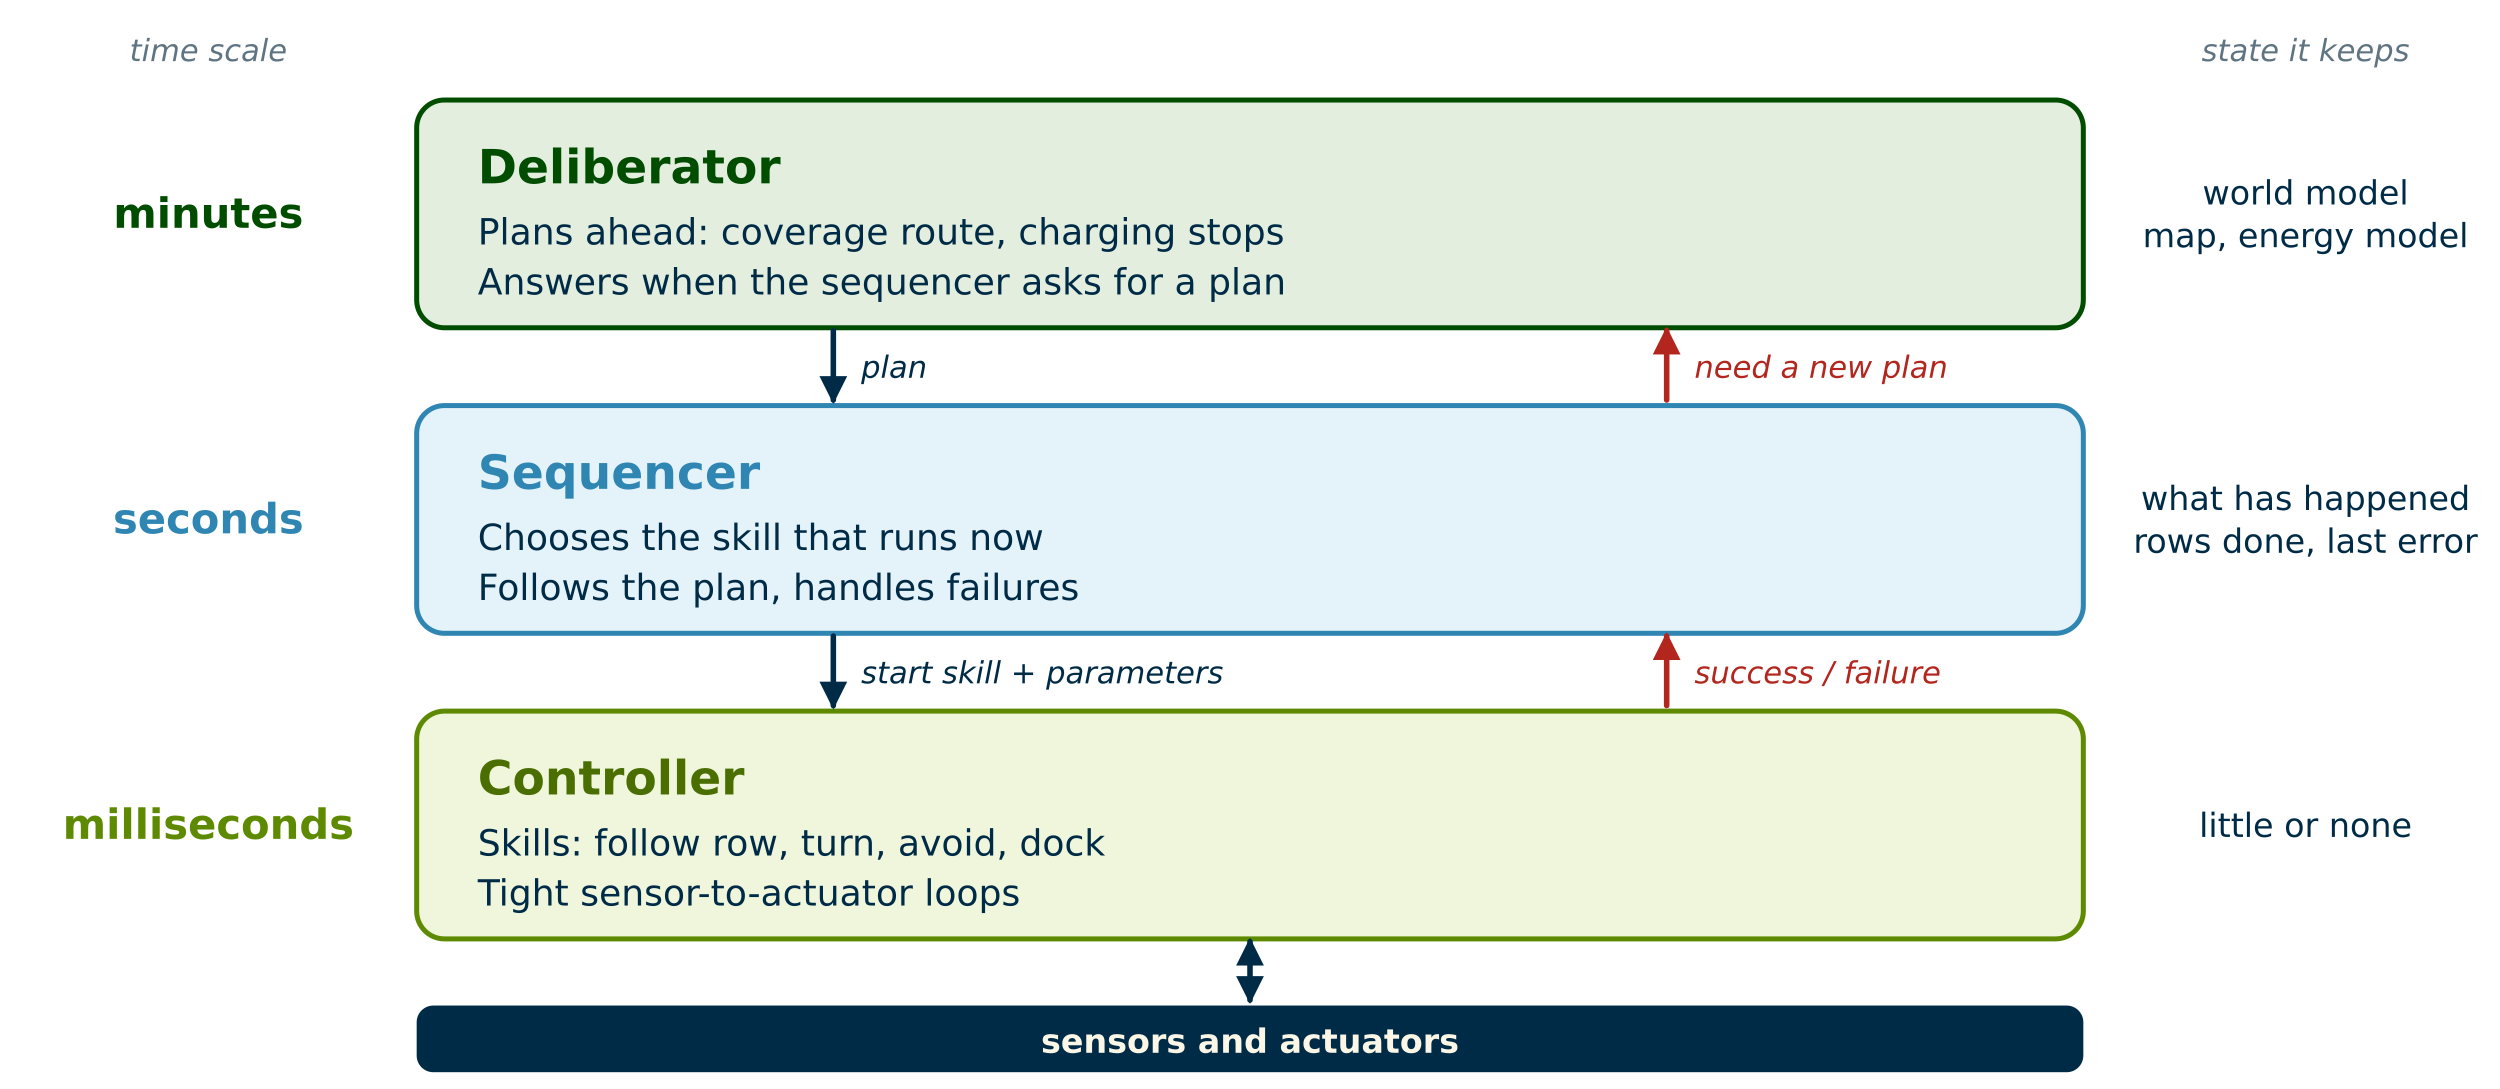
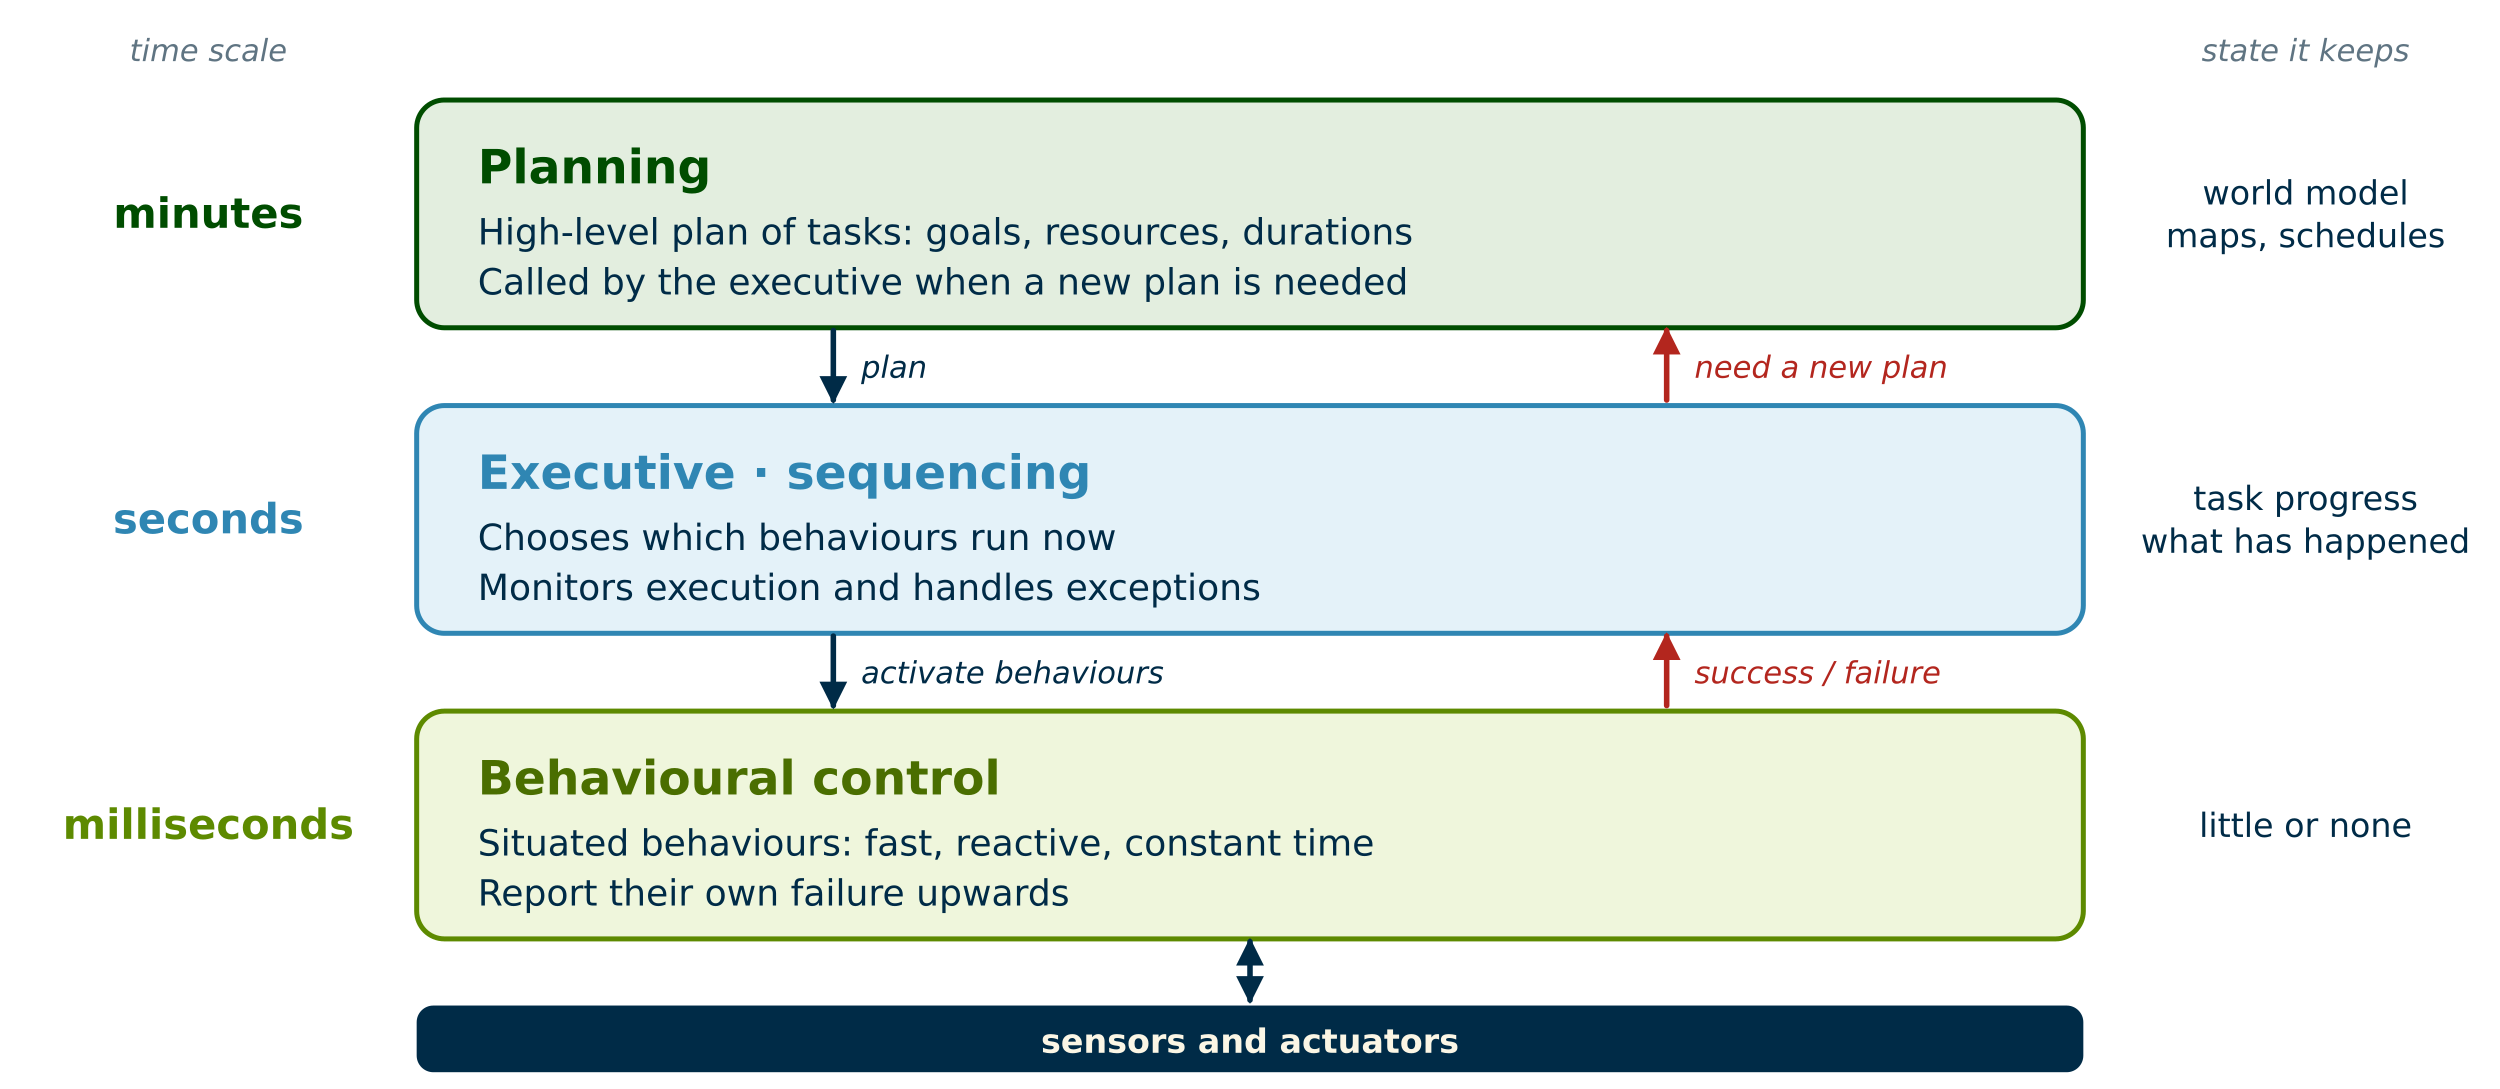
<svg xmlns="http://www.w3.org/2000/svg" width="900" height="392" viewBox="0 0 900 392">
  <defs>
    <marker id="m-navy" viewBox="0 0 10 10" refX="8.6" refY="5" markerWidth="5" markerHeight="5" orient="auto-start-reverse">
      <path d="M0,0L10,5L0,10z" fill="#002b47" />
    </marker>
    <marker id="m-green" viewBox="0 0 10 10" refX="8.6" refY="5" markerWidth="5" markerHeight="5" orient="auto-start-reverse">
      <path d="M0,0L10,5L0,10z" fill="#004d00" />
    </marker>
    <marker id="m-lime" viewBox="0 0 10 10" refX="8.6" refY="5" markerWidth="5" markerHeight="5" orient="auto-start-reverse">
      <path d="M0,0L10,5L0,10z" fill="#5d8a00" />
    </marker>
    <marker id="m-red" viewBox="0 0 10 10" refX="8.6" refY="5" markerWidth="5" markerHeight="5" orient="auto-start-reverse">
      <path d="M0,0L10,5L0,10z" fill="#b3261e" />
    </marker>
    <marker id="m-amber" viewBox="0 0 10 10" refX="8.6" refY="5" markerWidth="5" markerHeight="5" orient="auto-start-reverse">
      <path d="M0,0L10,5L0,10z" fill="#d98e04" />
    </marker>
    <marker id="m-muted" viewBox="0 0 10 10" refX="8.6" refY="5" markerWidth="5" markerHeight="5" orient="auto-start-reverse">
      <path d="M0,0L10,5L0,10z" fill="#5f7482" />
    </marker>
    <marker id="m-sky" viewBox="0 0 10 10" refX="8.6" refY="5" markerWidth="5" markerHeight="5" orient="auto-start-reverse">
      <path d="M0,0L10,5L0,10z" fill="#2f86b3" />
    </marker>
    <marker id="m-cream" viewBox="0 0 10 10" refX="8.6" refY="5" markerWidth="5" markerHeight="5" orient="auto-start-reverse">
      <path d="M0,0L10,5L0,10z" fill="#fbf6e5" />
    </marker>
    <marker id="m-limeb" viewBox="0 0 10 10" refX="8.6" refY="5" markerWidth="5" markerHeight="5" orient="auto-start-reverse">
      <path d="M0,0L10,5L0,10z" fill="#97c600" />
    </marker>
    <marker id="m-faint" viewBox="0 0 10 10" refX="8.6" refY="5" markerWidth="5" markerHeight="5" orient="auto-start-reverse">
      <path d="M0,0L10,5L0,10z" fill="#a9b7c0" />
    </marker>
  </defs>
  <g font-family="Verdana, 'DejaVu Sans', Arial, sans-serif" fill="#002b47">
    <text x="75.0" y="22.0" font-size="11" text-anchor="middle" fill="#5f7482" font-style="italic">time scale</text>
    <text x="830.0" y="22.0" font-size="11" text-anchor="middle" fill="#5f7482" font-style="italic">state it keeps</text>
    <rect x="150.0" y="36.0" width="600.0" height="82.0" rx="10" fill="#e3eedf" stroke="#004d00" stroke-width="1.8" />
-     <text x="172.0" y="66.0" font-size="17" text-anchor="start" fill="#004d00" font-weight="bold">Deliberator</text>
-     <text x="172.0" y="88.0" font-size="13" text-anchor="start" fill="#002b47">Plans ahead: coverage route, charging stops</text>
-     <text x="172.0" y="106.0" font-size="13" text-anchor="start" fill="#002b47">Answers when the sequencer asks for a plan</text>
+     <text x="172.0" y="66.0" font-size="17" text-anchor="start" fill="#004d00" font-weight="bold">Planning</text>
+     <text x="172.0" y="88.0" font-size="13" text-anchor="start" fill="#002b47">High-level plan of tasks: goals, resources, durations</text>
+     <text x="172.0" y="106.0" font-size="13" text-anchor="start" fill="#002b47">Called by the executive when a new plan is needed</text>
    <text x="75.0" y="82.0" font-size="15" text-anchor="middle" fill="#004d00" font-weight="bold">minutes</text>
    <text x="830.0" y="73.6" font-size="12" text-anchor="middle" fill="#002b47">world model</text>
-     <text x="830.0" y="89.0" font-size="12" text-anchor="middle" fill="#002b47">map, energy model</text>
+     <text x="830.0" y="89.0" font-size="12" text-anchor="middle" fill="#002b47">maps, schedules</text>
    <rect x="150.0" y="146.0" width="600.0" height="82.0" rx="10" fill="#e4f2f9" stroke="#2f86b3" stroke-width="1.8" />
-     <text x="172.0" y="176.0" font-size="17" text-anchor="start" fill="#2f86b3" font-weight="bold">Sequencer</text>
-     <text x="172.0" y="198.0" font-size="13" text-anchor="start" fill="#002b47">Chooses the skill that runs now</text>
-     <text x="172.0" y="216.0" font-size="13" text-anchor="start" fill="#002b47">Follows the plan, handles failures</text>
+     <text x="172.0" y="176.0" font-size="17" text-anchor="start" fill="#2f86b3" font-weight="bold">Executive · sequencing</text>
+     <text x="172.0" y="198.0" font-size="13" text-anchor="start" fill="#002b47">Chooses which behaviours run now</text>
+     <text x="172.0" y="216.0" font-size="13" text-anchor="start" fill="#002b47">Monitors execution and handles exceptions</text>
    <text x="75.0" y="192.0" font-size="15" text-anchor="middle" fill="#2f86b3" font-weight="bold">seconds</text>
-     <text x="830.0" y="183.6" font-size="12" text-anchor="middle" fill="#002b47">what has happened</text>
-     <text x="830.0" y="199.0" font-size="12" text-anchor="middle" fill="#002b47">rows done, last error</text>
+     <text x="830.0" y="183.6" font-size="12" text-anchor="middle" fill="#002b47">task progress</text>
+     <text x="830.0" y="199.0" font-size="12" text-anchor="middle" fill="#002b47">what has happened</text>
    <rect x="150.0" y="256.0" width="600.0" height="82.0" rx="10" fill="#eff6dc" stroke="#5d8a00" stroke-width="1.8" />
-     <text x="172.0" y="286.0" font-size="17" text-anchor="start" fill="#4a6e00" font-weight="bold">Controller</text>
-     <text x="172.0" y="308.0" font-size="13" text-anchor="start" fill="#002b47">Skills: follow row, turn, avoid, dock</text>
-     <text x="172.0" y="326.0" font-size="13" text-anchor="start" fill="#002b47">Tight sensor-to-actuator loops</text>
+     <text x="172.0" y="286.0" font-size="17" text-anchor="start" fill="#4a6e00" font-weight="bold">Behavioural control</text>
+     <text x="172.0" y="308.0" font-size="13" text-anchor="start" fill="#002b47">Situated behaviours: fast, reactive, constant time</text>
+     <text x="172.0" y="326.0" font-size="13" text-anchor="start" fill="#002b47">Report their own failure upwards</text>
    <text x="75.0" y="302.0" font-size="15" text-anchor="middle" fill="#5d8a00" font-weight="bold">milliseconds</text>
    <text x="830.0" y="301.3" font-size="12" text-anchor="middle" fill="#002b47">little or none</text>
    <path d="M300,119 L300,144" fill="none" stroke="#002b47" stroke-width="2" stroke-linecap="round" stroke-linejoin="round" marker-end="url(#m-navy)" />
    <text x="310.0" y="136.0" font-size="11" text-anchor="start" fill="#002b47" font-style="italic">plan</text>
    <path d="M300,229 L300,254" fill="none" stroke="#002b47" stroke-width="2" stroke-linecap="round" stroke-linejoin="round" marker-end="url(#m-navy)" />
-     <text x="310.0" y="246.0" font-size="11" text-anchor="start" fill="#002b47" font-style="italic">start skill + parameters</text>
+     <text x="310.0" y="246.0" font-size="11" text-anchor="start" fill="#002b47" font-style="italic">activate behaviours</text>
    <path d="M600,144 L600,119" fill="none" stroke="#b3261e" stroke-width="2" stroke-linecap="round" stroke-linejoin="round" marker-end="url(#m-red)" />
    <text x="610.0" y="136.0" font-size="11" text-anchor="start" fill="#b3261e" font-style="italic">need a new plan</text>
    <path d="M600,254 L600,229" fill="none" stroke="#b3261e" stroke-width="2" stroke-linecap="round" stroke-linejoin="round" marker-end="url(#m-red)" />
    <text x="610.0" y="246.0" font-size="11" text-anchor="start" fill="#b3261e" font-style="italic">success / failure</text>
    <rect x="150.0" y="362.0" width="600.0" height="24.0" rx="6" fill="#002b47" />
    <text x="450.0" y="379.0" font-size="12" text-anchor="middle" fill="#fbf6e5" font-weight="bold">sensors and actuators</text>
    <path d="M450,339 L450,360" fill="none" stroke="#002b47" stroke-width="2" stroke-linecap="round" stroke-linejoin="round" marker-end="url(#m-navy)" marker-start="url(#m-navy)" />
  </g>
</svg>
